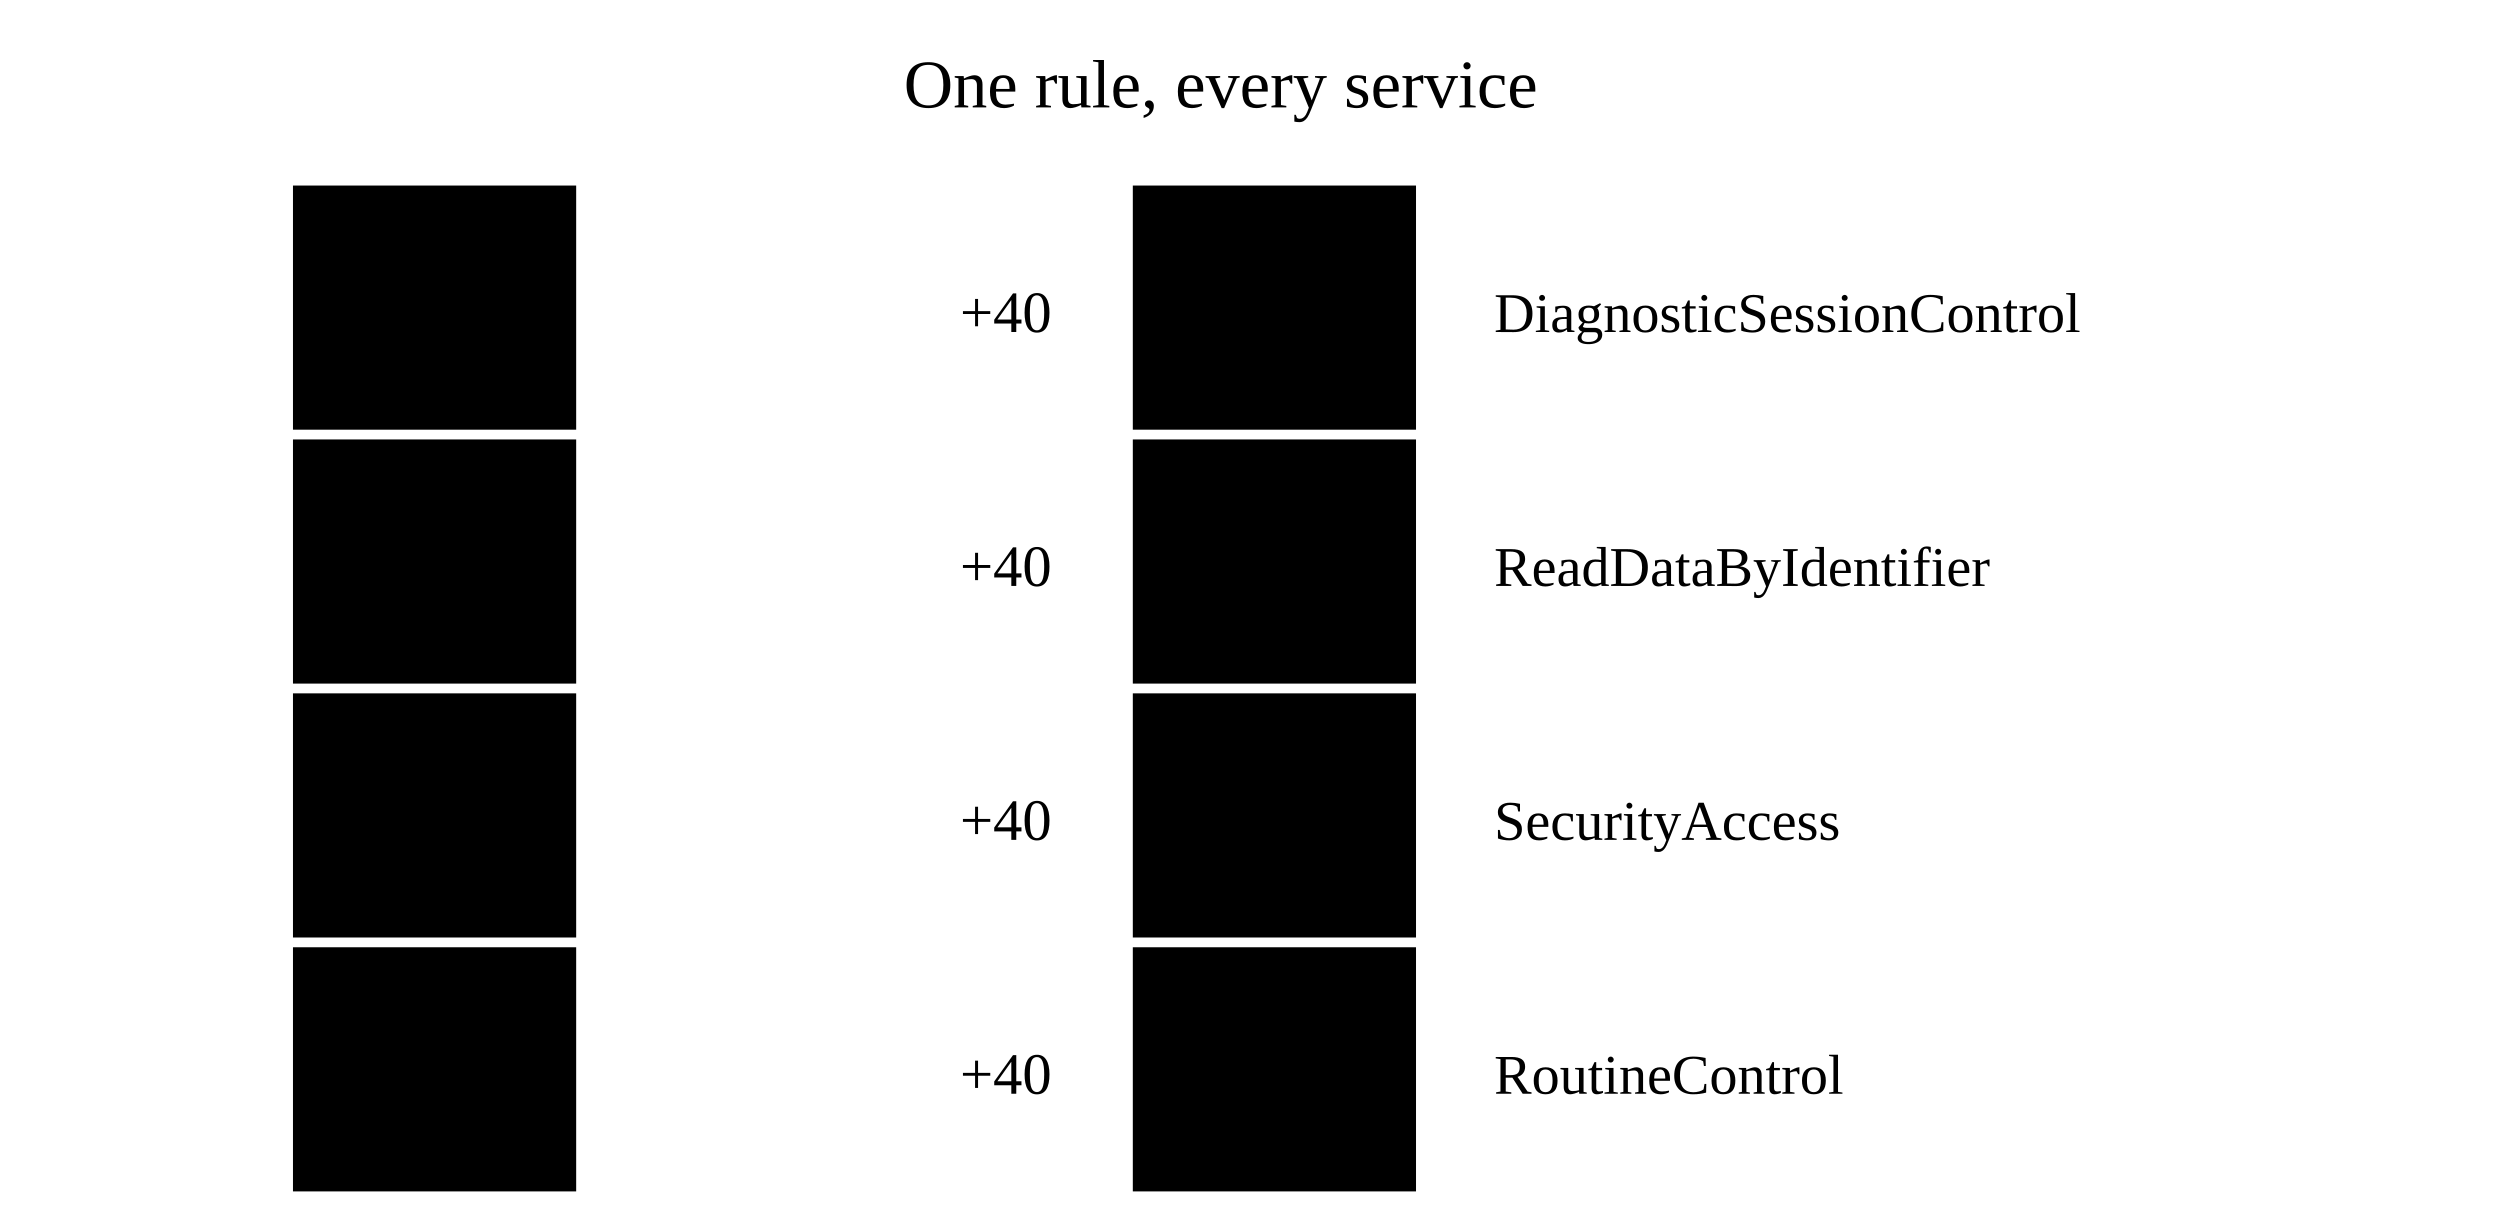
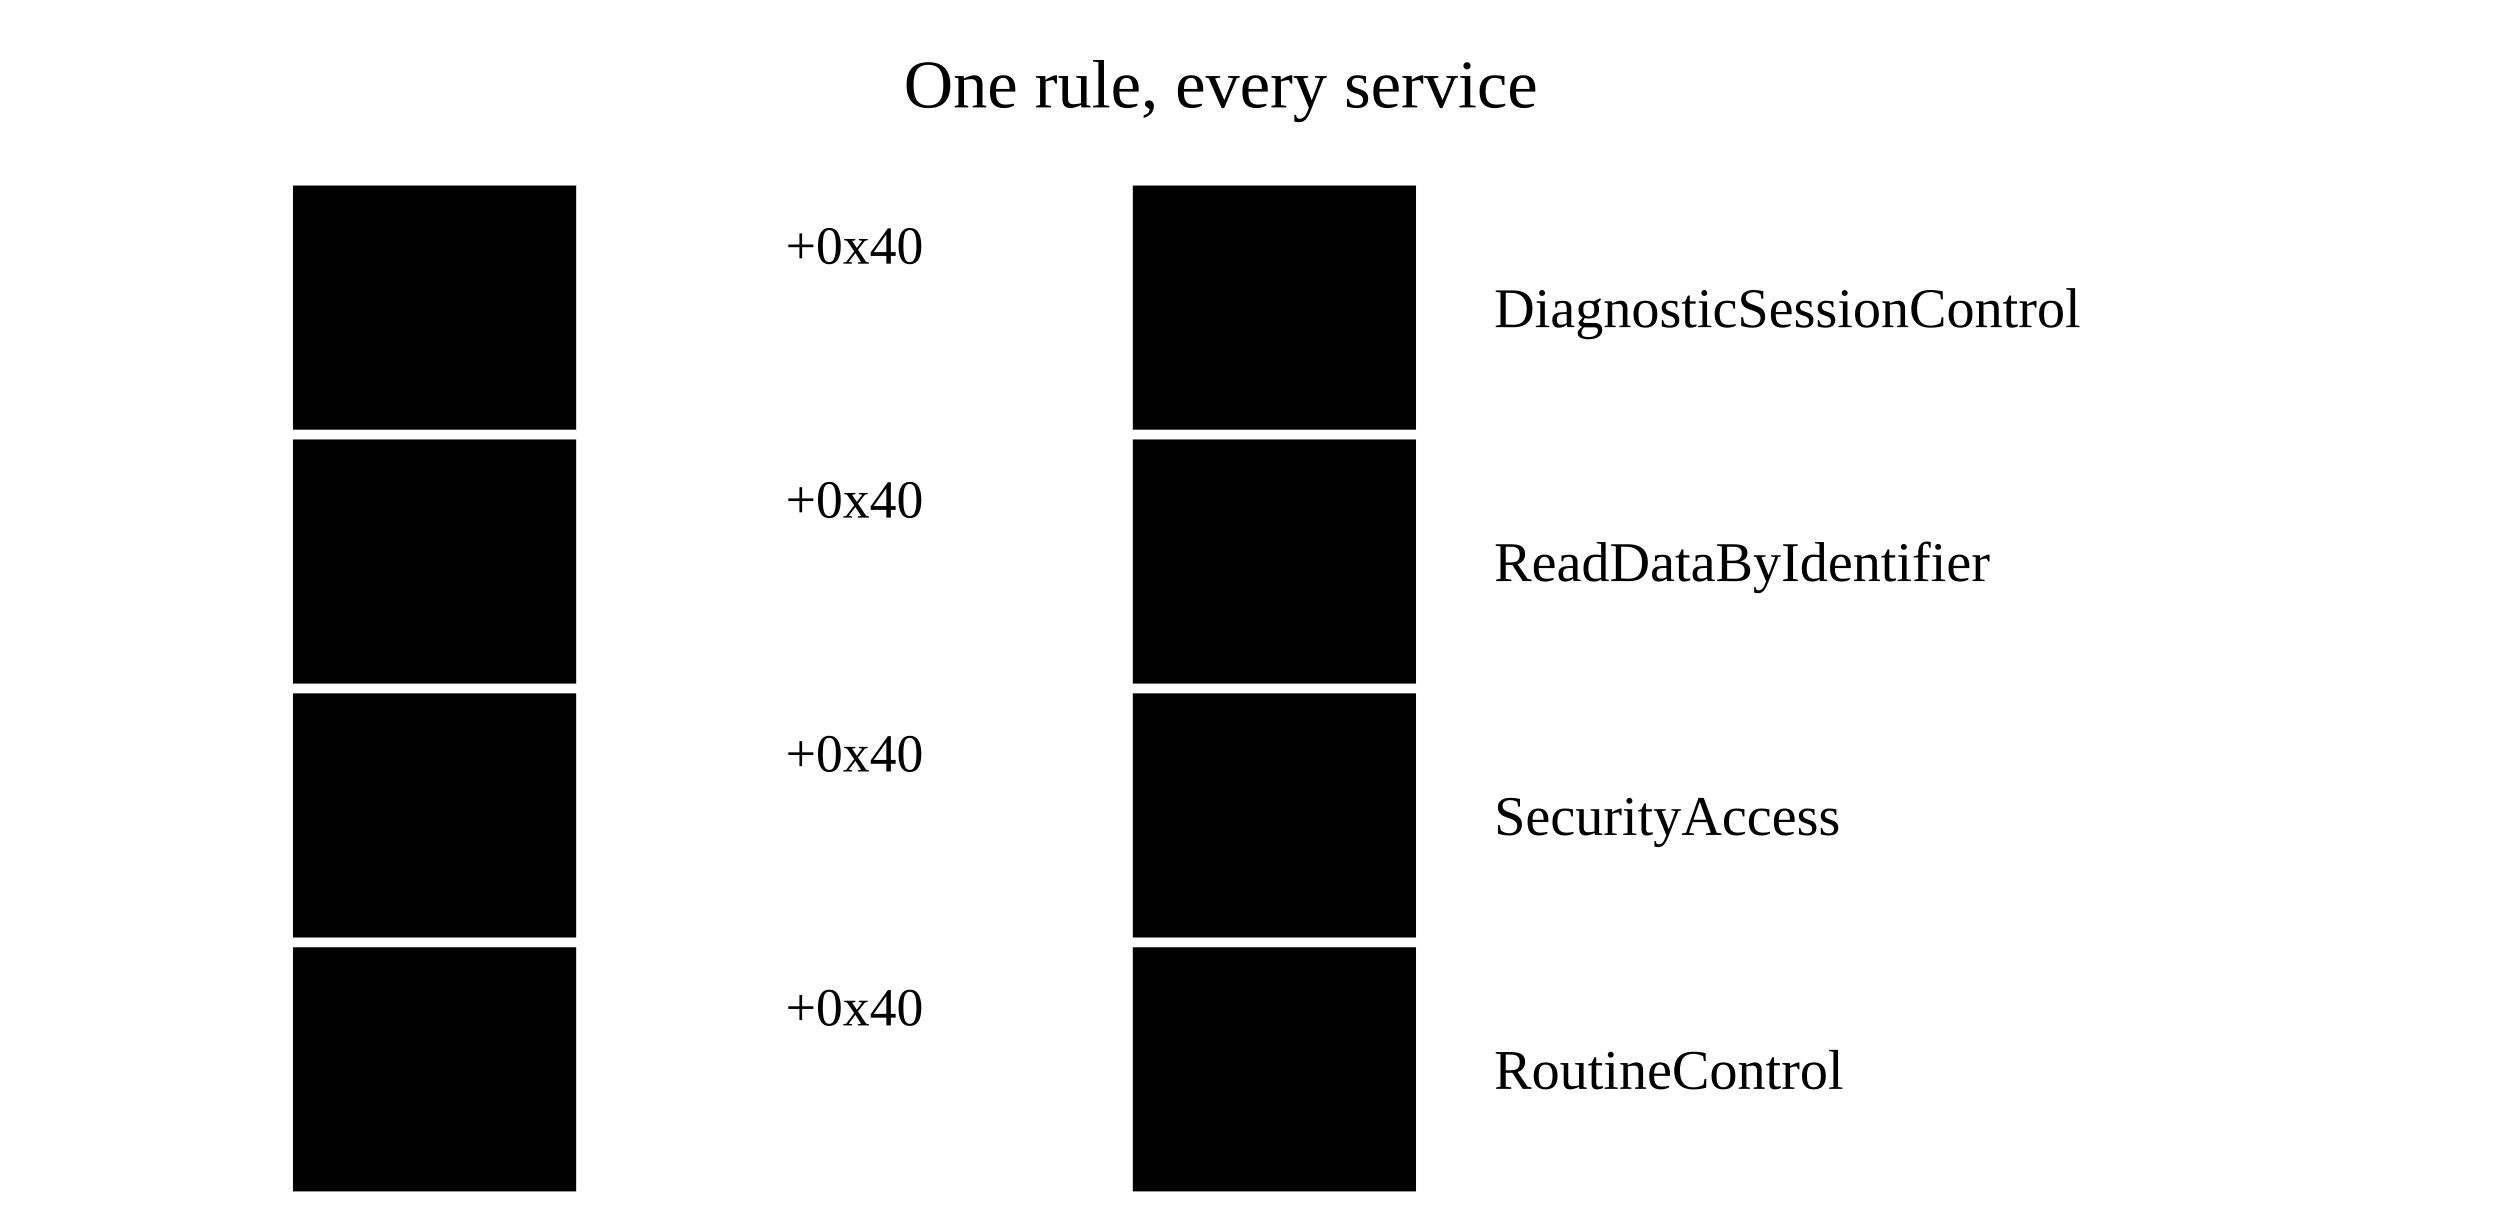
<svg class="dgm" viewBox="0 0 512 250" role="img" aria-label="Request to positive-response SIDs all differ by 0x40: 10 to 50, 22 to 62, 27 to 67, 31 to 71.">
  <text x="250" y="22" text-anchor="middle" class="ink w7" font-size="14">One rule, every service</text>
  <g>
    <rect x="60" y="38" width="58" height="50" rx="0" class="plate ln" stroke-width="2.4" />
-     <text x="89" y="70.14" text-anchor="middle" class="ink mono-t" font-size="21">10</text>
+     <text x="89" y="69.8" text-anchor="middle" class="ink mono-t" font-size="20">10</text>
  </g>
-   <text x="206" y="68" text-anchor="middle" class="acc mono-t" font-size="12">+40</text>
-   <path d="M 124 63 H 226 M 220 58 L 226 63 L 220 68" class="ln" stroke-width="1.5" fill="none" stroke-linecap="round" stroke-linejoin="round" />
+   <path d="M 128 63 H 222 M 216 58 L 222 63 L 216 68" class="ln" stroke-width="1.5" fill="none" stroke-linecap="round" stroke-linejoin="round" />
+   <text x="175" y="54" text-anchor="middle" class="acc mono-t" font-size="11">+0x40</text>
  <g>
    <rect x="232" y="38" width="58" height="50" rx="0" class="plate tick" stroke-width="2.4" />
-     <text x="261" y="70.14" text-anchor="middle" class="ink mono-t" font-size="21">50</text>
-     <circle cx="278" cy="50" r="9" class="plate tick" stroke-width="1.6" />
-     <path d="M 274 50 l 2.6 2.8 L 282.4 46.4" class="tick" stroke-width="1.9" fill="none" stroke-linecap="round" stroke-linejoin="round" />
+     <text x="261" y="69.8" text-anchor="middle" class="ink mono-t" font-size="20">50</text>
+     <circle cx="281" cy="47" r="6" class="plate tick" stroke-width="1.3" />
+     <path d="M 278.3 47 l 1.7 1.9 L 284 44.4" class="tick" stroke-width="1.5" fill="none" stroke-linecap="round" stroke-linejoin="round" />
  </g>
-   <text x="306" y="68" class="mut mono-t" font-size="11.5">DiagnosticSessionControl</text>
+   <text x="306" y="67" class="mut mono-t" font-size="11.5">DiagnosticSessionControl</text>
  <g>
    <rect x="60" y="90" width="58" height="50" rx="0" class="plate ln" stroke-width="2.4" />
-     <text x="89" y="122.14" text-anchor="middle" class="ink mono-t" font-size="21">22</text>
+     <text x="89" y="121.8" text-anchor="middle" class="ink mono-t" font-size="20">22</text>
  </g>
-   <text x="206" y="120" text-anchor="middle" class="acc mono-t" font-size="12">+40</text>
-   <path d="M 124 115 H 226 M 220 110 L 226 115 L 220 120" class="ln" stroke-width="1.5" fill="none" stroke-linecap="round" stroke-linejoin="round" />
+   <path d="M 128 115 H 222 M 216 110 L 222 115 L 216 120" class="ln" stroke-width="1.5" fill="none" stroke-linecap="round" stroke-linejoin="round" />
+   <text x="175" y="106" text-anchor="middle" class="acc mono-t" font-size="11">+0x40</text>
  <g>
    <rect x="232" y="90" width="58" height="50" rx="0" class="plate tick" stroke-width="2.4" />
-     <text x="261" y="122.14" text-anchor="middle" class="ink mono-t" font-size="21">62</text>
-     <circle cx="278" cy="102" r="9" class="plate tick" stroke-width="1.6" />
-     <path d="M 274 102 l 2.6 2.8 L 282.4 98.4" class="tick" stroke-width="1.9" fill="none" stroke-linecap="round" stroke-linejoin="round" />
+     <text x="261" y="121.8" text-anchor="middle" class="ink mono-t" font-size="20">62</text>
+     <circle cx="281" cy="99" r="6" class="plate tick" stroke-width="1.3" />
+     <path d="M 278.3 99 l 1.7 1.9 L 284 96.4" class="tick" stroke-width="1.5" fill="none" stroke-linecap="round" stroke-linejoin="round" />
  </g>
-   <text x="306" y="120" class="mut mono-t" font-size="11.5">ReadDataByIdentifier</text>
+   <text x="306" y="119" class="mut mono-t" font-size="11.5">ReadDataByIdentifier</text>
  <g>
    <rect x="60" y="142" width="58" height="50" rx="0" class="plate ln" stroke-width="2.4" />
-     <text x="89" y="174.14" text-anchor="middle" class="ink mono-t" font-size="21">27</text>
+     <text x="89" y="173.8" text-anchor="middle" class="ink mono-t" font-size="20">27</text>
  </g>
-   <text x="206" y="172" text-anchor="middle" class="acc mono-t" font-size="12">+40</text>
-   <path d="M 124 167 H 226 M 220 162 L 226 167 L 220 172" class="ln" stroke-width="1.5" fill="none" stroke-linecap="round" stroke-linejoin="round" />
+   <path d="M 128 167 H 222 M 216 162 L 222 167 L 216 172" class="ln" stroke-width="1.5" fill="none" stroke-linecap="round" stroke-linejoin="round" />
+   <text x="175" y="158" text-anchor="middle" class="acc mono-t" font-size="11">+0x40</text>
  <g>
    <rect x="232" y="142" width="58" height="50" rx="0" class="plate tick" stroke-width="2.4" />
-     <text x="261" y="174.14" text-anchor="middle" class="ink mono-t" font-size="21">67</text>
-     <circle cx="278" cy="154" r="9" class="plate tick" stroke-width="1.6" />
-     <path d="M 274 154 l 2.6 2.8 L 282.4 150.4" class="tick" stroke-width="1.9" fill="none" stroke-linecap="round" stroke-linejoin="round" />
+     <text x="261" y="173.8" text-anchor="middle" class="ink mono-t" font-size="20">67</text>
+     <circle cx="281" cy="151" r="6" class="plate tick" stroke-width="1.3" />
+     <path d="M 278.3 151 l 1.7 1.9 L 284 148.4" class="tick" stroke-width="1.5" fill="none" stroke-linecap="round" stroke-linejoin="round" />
  </g>
-   <text x="306" y="172" class="mut mono-t" font-size="11.5">SecurityAccess</text>
+   <text x="306" y="171" class="mut mono-t" font-size="11.5">SecurityAccess</text>
  <g>
    <rect x="60" y="194" width="58" height="50" rx="0" class="plate ln" stroke-width="2.4" />
-     <text x="89" y="226.14" text-anchor="middle" class="ink mono-t" font-size="21">31</text>
+     <text x="89" y="225.8" text-anchor="middle" class="ink mono-t" font-size="20">31</text>
  </g>
-   <text x="206" y="224" text-anchor="middle" class="acc mono-t" font-size="12">+40</text>
-   <path d="M 124 219 H 226 M 220 214 L 226 219 L 220 224" class="ln" stroke-width="1.5" fill="none" stroke-linecap="round" stroke-linejoin="round" />
+   <path d="M 128 219 H 222 M 216 214 L 222 219 L 216 224" class="ln" stroke-width="1.5" fill="none" stroke-linecap="round" stroke-linejoin="round" />
+   <text x="175" y="210" text-anchor="middle" class="acc mono-t" font-size="11">+0x40</text>
  <g>
    <rect x="232" y="194" width="58" height="50" rx="0" class="plate tick" stroke-width="2.4" />
-     <text x="261" y="226.14" text-anchor="middle" class="ink mono-t" font-size="21">71</text>
-     <circle cx="278" cy="206" r="9" class="plate tick" stroke-width="1.6" />
-     <path d="M 274 206 l 2.6 2.8 L 282.4 202.4" class="tick" stroke-width="1.9" fill="none" stroke-linecap="round" stroke-linejoin="round" />
+     <text x="261" y="225.8" text-anchor="middle" class="ink mono-t" font-size="20">71</text>
+     <circle cx="281" cy="203" r="6" class="plate tick" stroke-width="1.3" />
+     <path d="M 278.3 203 l 1.7 1.9 L 284 200.4" class="tick" stroke-width="1.5" fill="none" stroke-linecap="round" stroke-linejoin="round" />
  </g>
-   <text x="306" y="224" class="mut mono-t" font-size="11.5">RoutineControl</text>
+   <text x="306" y="223" class="mut mono-t" font-size="11.5">RoutineControl</text>
</svg>
